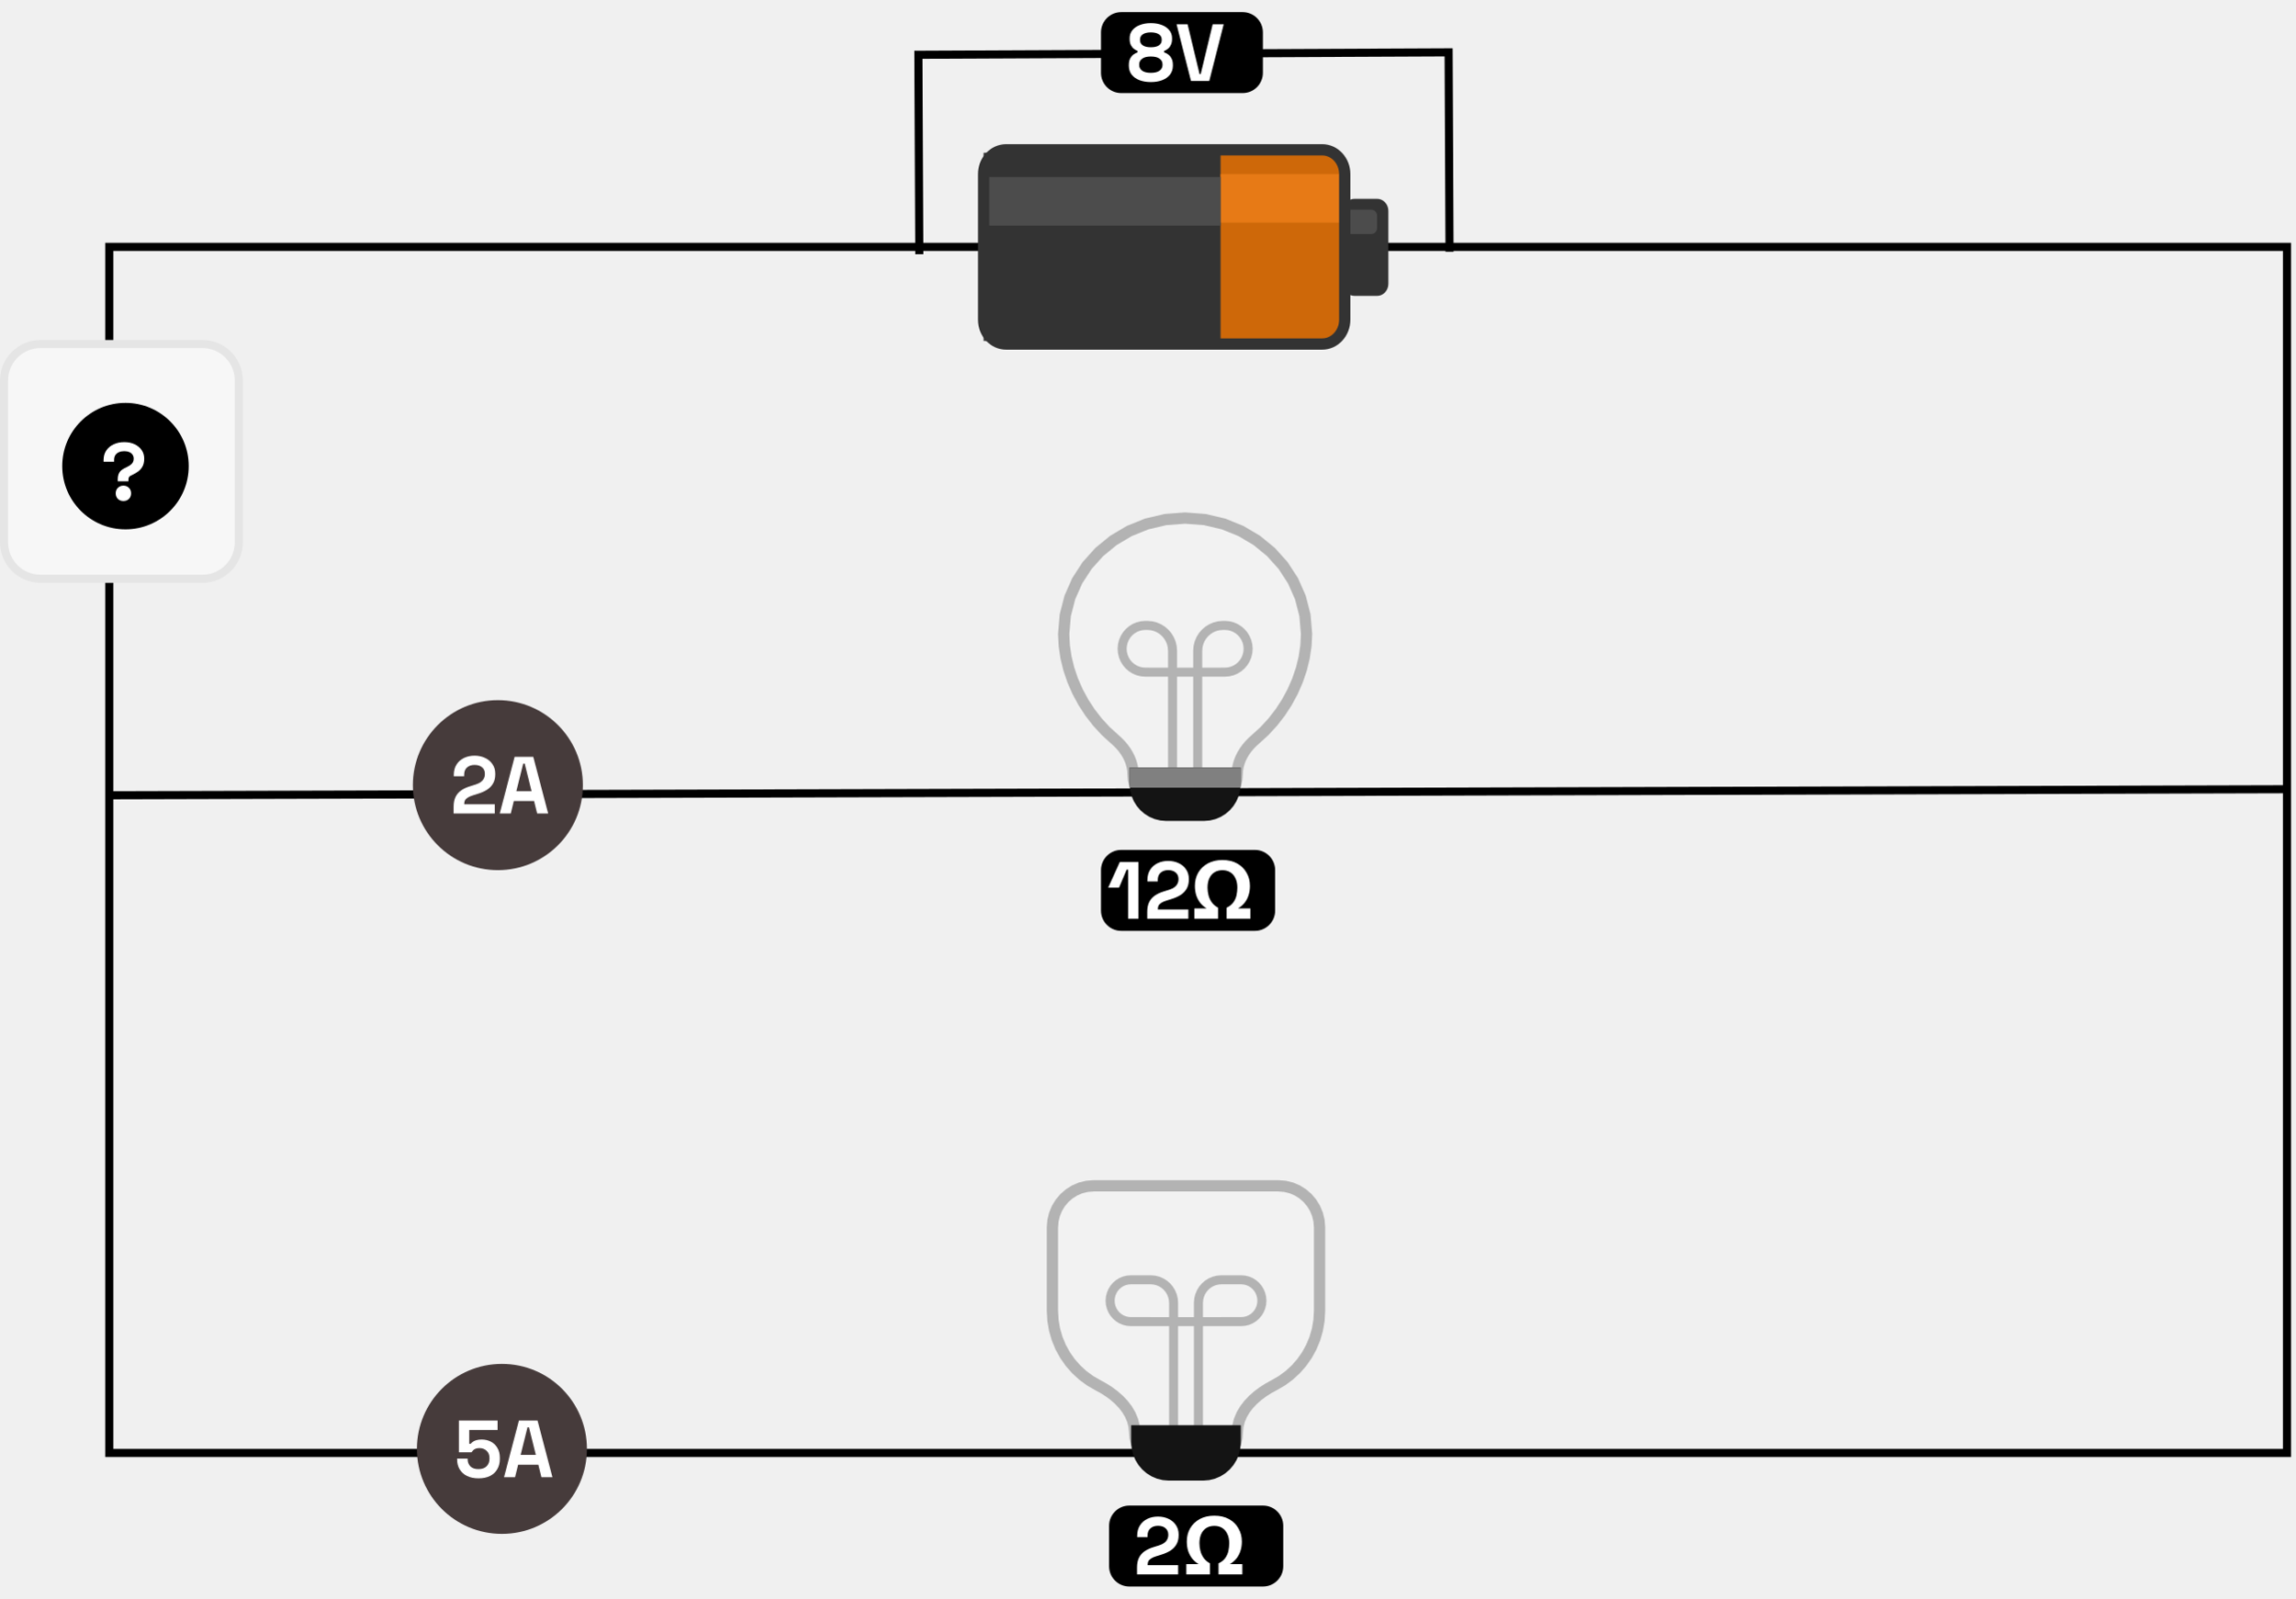
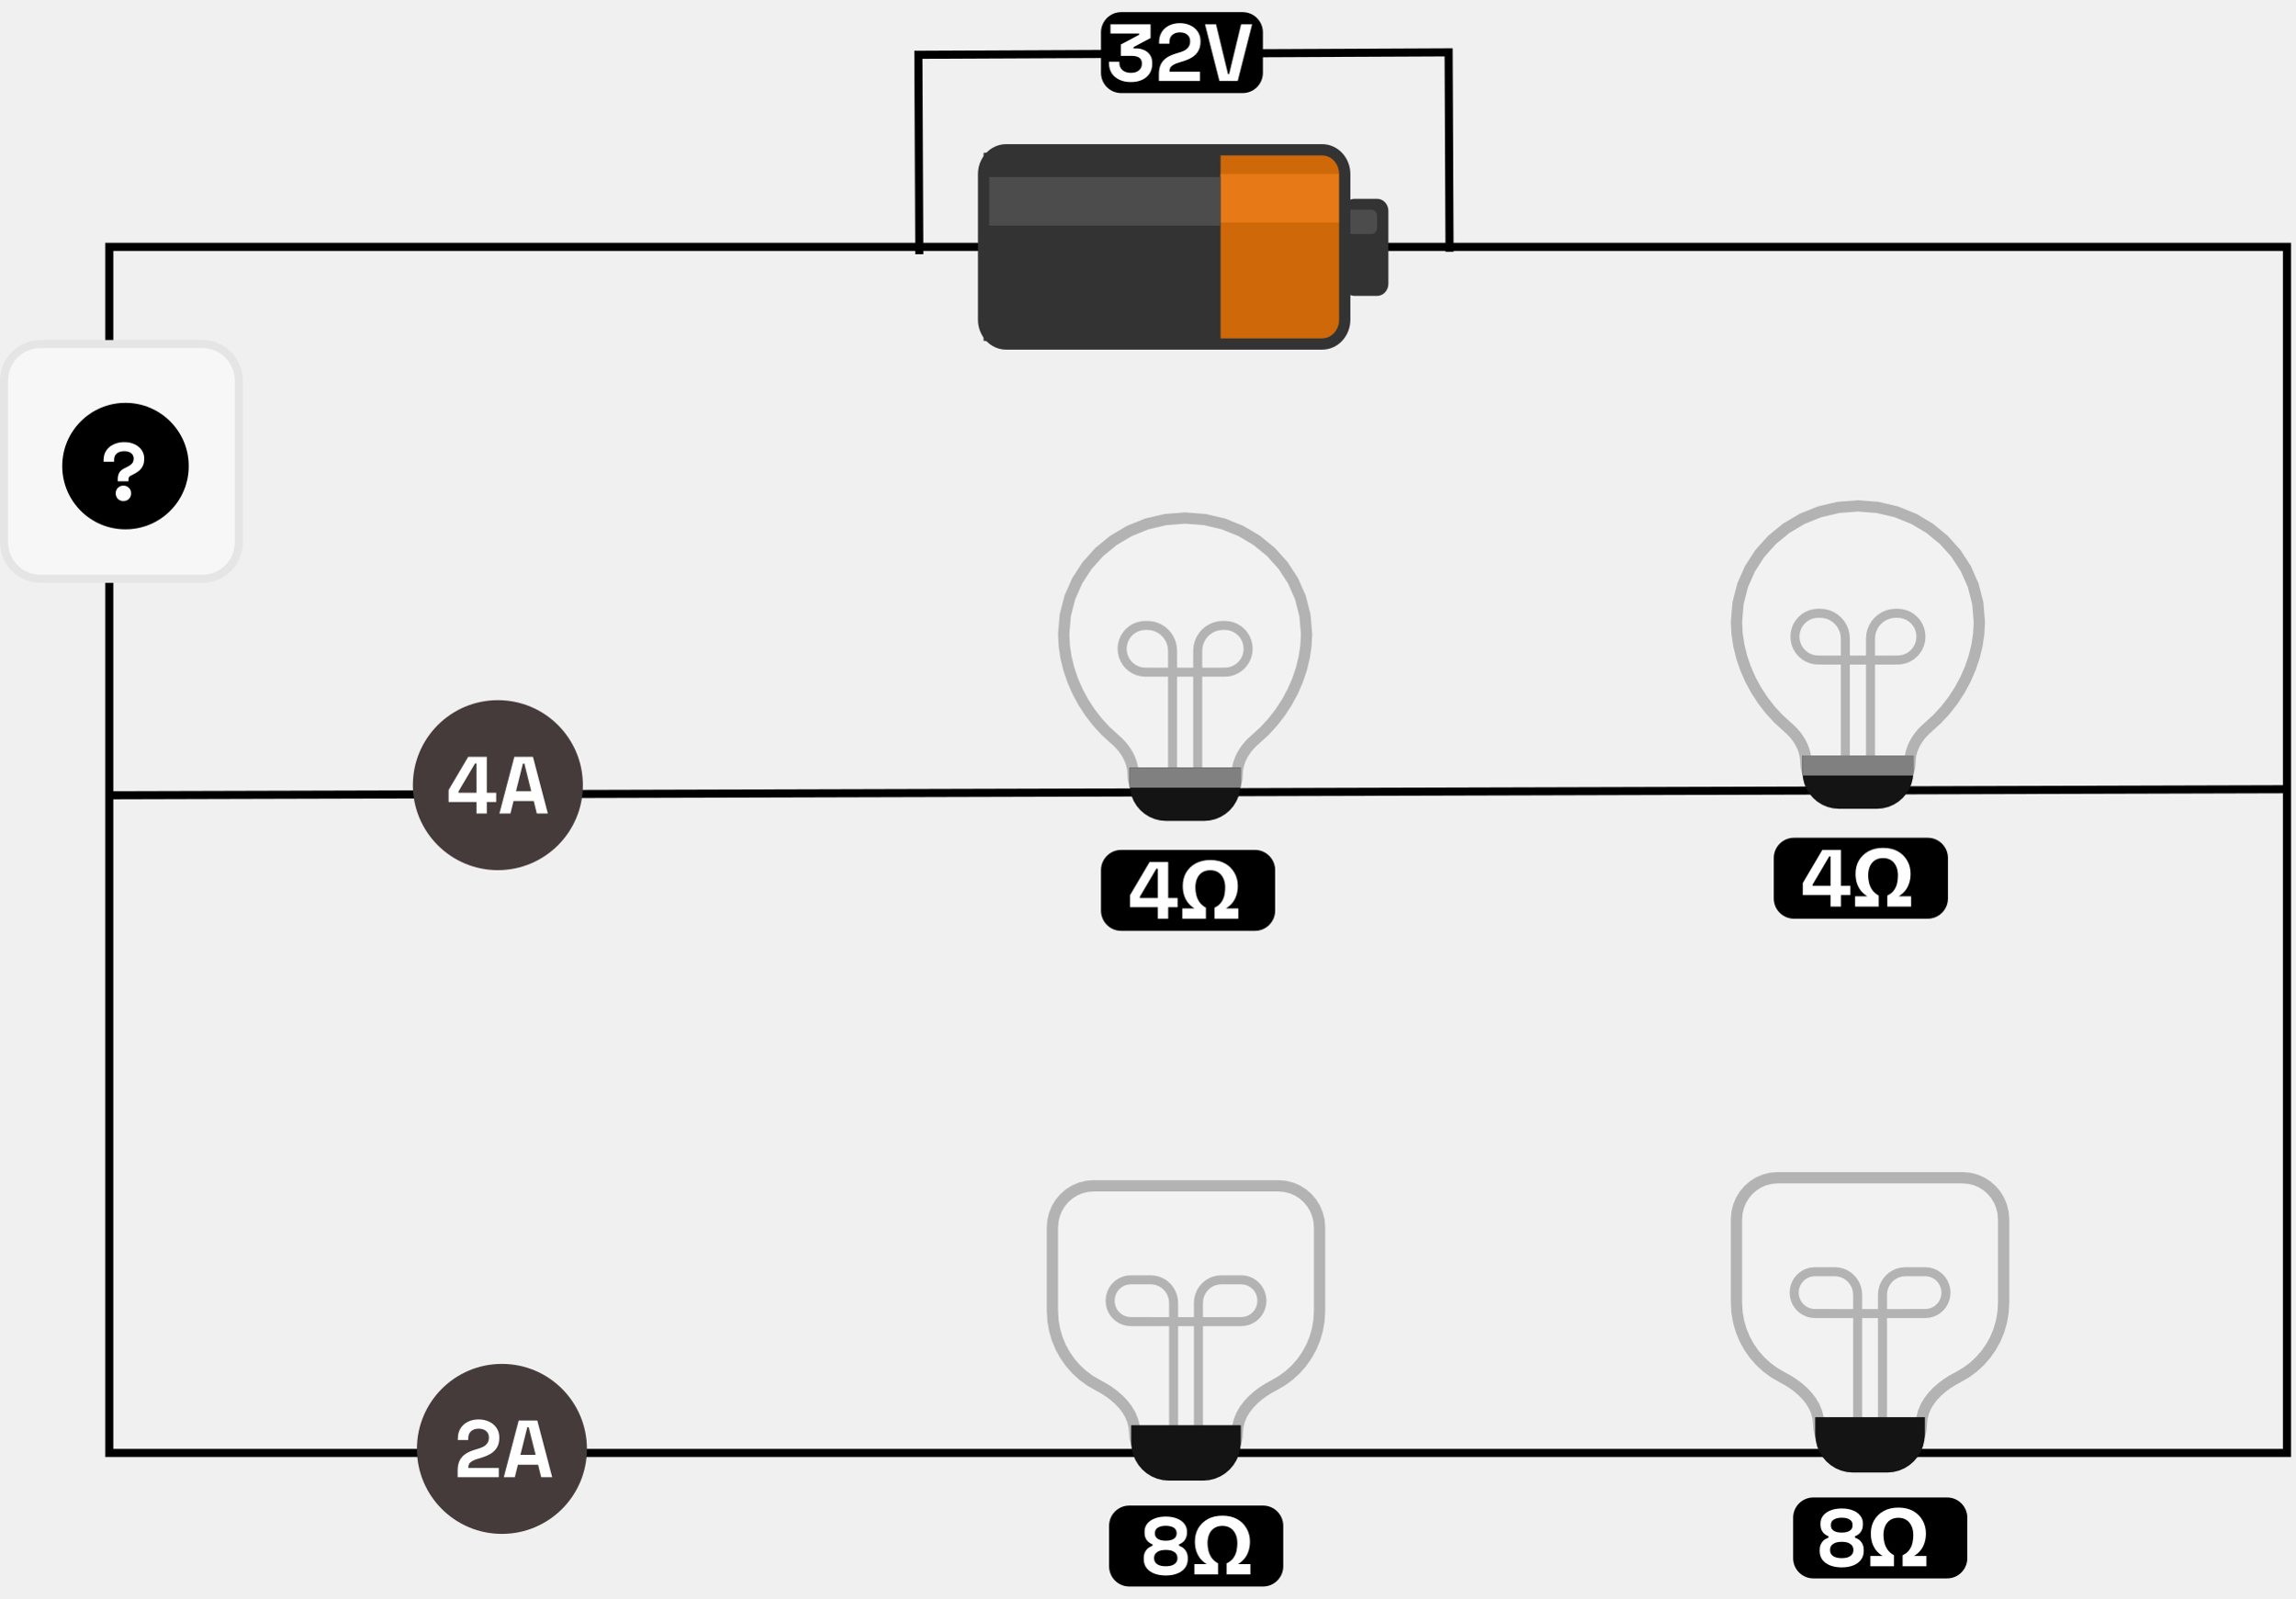
<svg xmlns="http://www.w3.org/2000/svg" width="567" height="395" viewBox="0 0 567 395" fill="none">
  <mask id="mask0_159_277" style="mask-type:luminance" maskUnits="userSpaceOnUse" x="26" y="60" width="540" height="300">
    <path d="M26 60H566V195V360H26V196.5V60Z" fill="white" />
  </mask>
  <g mask="url(#mask0_159_277)">
    <path d="M26 196.5L26.003 197.5L566.003 196L566 195L565.997 194L25.997 195.5L26 196.5ZM26 60V58H24V60H26ZM566 60H568V58H566V60ZM566 360V362H568V360H566ZM26 360H24V362H26V360ZM26 60V62H566V60V58H26V60ZM566 360V358H26V360V362H566V360ZM26 360H28V196.5H26H24V360H26ZM26 196.5H28V60H26H24V196.5H26ZM566 60H564V195H566H568V60H566ZM566 195H564V360H566H568V195H566Z" fill="black" />
  </g>
  <path d="M326.641 84.989H248.576C245.496 84.989 243 82.304 243 78.991V42.999C243 39.686 245.496 37 248.576 37H326.641C329.721 37 332.217 39.686 332.217 42.999V78.991C332.217 82.304 329.721 84.989 326.641 84.989Z" fill="#CE6809" />
  <path d="M243 84.239H301.549V37.749H243V84.239Z" fill="#333333" />
  <path d="M301.549 54.995H332.218V42.998H301.549V54.995Z" fill="#E77A16" />
  <path d="M243 55.741H301.549V43.744H243V55.741Z" fill="#4C4C4C" />
  <path d="M340.212 73.112H334.636C333.096 73.112 331.848 71.77 331.848 70.113V52.117C331.848 50.461 333.096 49.118 334.636 49.118H340.212C341.752 49.118 343 50.461 343 52.117V70.113C343 71.77 341.752 73.112 340.212 73.112Z" fill="#333333" />
  <path d="M338.818 57.812H333.242C332.472 57.812 331.848 57.14 331.848 56.312V53.313C331.848 52.484 332.472 51.813 333.242 51.813H338.818C339.588 51.813 340.212 52.484 340.212 53.313V56.312C340.212 57.14 339.588 57.812 338.818 57.812Z" fill="#4C4C4C" />
  <path d="M326.641 85H248.576C245.496 85 243 82.314 243 79.001V43.009C243 39.696 245.496 37.011 248.576 37.011H326.641C329.721 37.011 332.217 39.696 332.217 43.009V79.001C332.217 82.314 329.721 85 326.641 85Z" stroke="#333333" stroke-width="2.785" />
  <path d="M358.111 62.207L357.885 12.932L226.887 13.535L227.114 62.81" stroke="black" stroke-width="2" />
  <rect x="272" y="3" width="40" height="20" rx="5" fill="black" />
-   <path d="M284.322 20.28C283.256 20.28 282.309 20.12 281.482 19.8C280.669 19.48 280.029 19.02 279.562 18.42C279.109 17.807 278.882 17.087 278.882 16.26V16.02C278.882 15.38 278.996 14.853 279.222 14.44C279.449 14.013 279.729 13.68 280.062 13.44C280.409 13.2 280.736 13.033 281.042 12.94V12.58C280.736 12.473 280.429 12.3 280.122 12.06C279.816 11.82 279.562 11.5 279.362 11.1C279.176 10.7 279.082 10.22 279.082 9.66V9.42C279.082 8.687 279.296 8.047 279.722 7.5C280.162 6.94 280.776 6.507 281.562 6.2C282.349 5.88 283.269 5.72 284.322 5.72C285.376 5.72 286.296 5.88 287.082 6.2C287.869 6.507 288.476 6.94 288.902 7.5C289.342 8.047 289.562 8.687 289.562 9.42V9.66C289.562 10.22 289.462 10.7 289.262 11.1C289.076 11.5 288.829 11.82 288.522 12.06C288.229 12.3 287.922 12.473 287.602 12.58V12.94C287.922 13.033 288.249 13.2 288.582 13.44C288.916 13.68 289.196 14.013 289.422 14.44C289.649 14.853 289.762 15.38 289.762 16.02V16.26C289.762 17.087 289.529 17.807 289.062 18.42C288.609 19.02 287.969 19.48 287.142 19.8C286.329 20.12 285.389 20.28 284.322 20.28ZM284.322 18C285.242 18 285.949 17.827 286.442 17.48C286.949 17.12 287.202 16.647 287.202 16.06V15.9C287.202 15.313 286.956 14.847 286.462 14.5C285.982 14.14 285.269 13.96 284.322 13.96C283.389 13.96 282.676 14.14 282.182 14.5C281.689 14.847 281.442 15.313 281.442 15.9V16.06C281.442 16.647 281.689 17.12 282.182 17.48C282.689 17.827 283.402 18 284.322 18ZM284.322 11.68C285.176 11.68 285.836 11.527 286.302 11.22C286.769 10.913 287.002 10.48 287.002 9.92V9.76C287.002 9.2 286.762 8.767 286.282 8.46C285.802 8.153 285.149 8 284.322 8C283.496 8 282.842 8.153 282.362 8.46C281.882 8.767 281.642 9.2 281.642 9.76V9.92C281.642 10.48 281.876 10.913 282.342 11.22C282.809 11.527 283.469 11.68 284.322 11.68ZM294.234 20L290.674 6H293.394L296.354 18.3H296.634L299.594 6H302.314L298.754 20H294.234Z" fill="white" />
+   <path d="M279.377 20.28C278.324 20.28 277.39 20.093 276.577 19.72C275.764 19.347 275.124 18.813 274.657 18.12C274.204 17.413 273.977 16.58 273.977 15.62V15.26H276.537V15.54C276.537 16.287 276.797 16.887 277.317 17.34C277.837 17.78 278.524 18 279.377 18C280.244 18 280.91 17.793 281.377 17.38C281.857 16.967 282.097 16.447 282.097 15.82V15.62C282.097 15.193 281.99 14.847 281.777 14.58C281.564 14.313 281.277 14.12 280.917 14C280.557 13.867 280.15 13.8 279.697 13.8H276.897V11L281.417 8.6V8.28H274.337V6H284.257V9.4L280.037 11.64V11.96H280.777C281.404 11.96 282.01 12.087 282.597 12.34C283.197 12.593 283.69 12.987 284.077 13.52C284.464 14.04 284.657 14.72 284.657 15.56V15.8C284.657 16.707 284.437 17.5 283.997 18.18C283.557 18.847 282.937 19.367 282.137 19.74C281.35 20.1 280.43 20.28 279.377 20.28ZM286.305 20V18.32C286.305 17.347 286.465 16.54 286.785 15.9C287.105 15.247 287.565 14.713 288.165 14.3C288.778 13.873 289.525 13.527 290.405 13.26L291.745 12.84C292.238 12.68 292.652 12.487 292.985 12.26C293.318 12.02 293.572 11.733 293.745 11.4C293.932 11.067 294.025 10.687 294.025 10.26V10.18C294.025 9.513 293.798 8.987 293.345 8.6C292.892 8.2 292.272 8 291.485 8C290.712 8 290.085 8.213 289.605 8.64C289.138 9.053 288.905 9.653 288.905 10.44V10.8H286.345V10.48C286.345 9.467 286.572 8.607 287.025 7.9C287.478 7.193 288.092 6.653 288.865 6.28C289.652 5.907 290.525 5.72 291.485 5.72C292.445 5.72 293.312 5.907 294.085 6.28C294.858 6.64 295.465 7.153 295.905 7.82C296.358 8.473 296.585 9.247 296.585 10.14V10.34C296.585 11.233 296.398 11.993 296.025 12.62C295.665 13.233 295.172 13.74 294.545 14.14C293.918 14.527 293.205 14.847 292.405 15.1L291.125 15.5C290.552 15.673 290.105 15.867 289.785 16.08C289.465 16.28 289.238 16.507 289.105 16.76C288.985 17 288.925 17.293 288.925 17.64V17.72H296.465V20H286.305ZM301.26 20L297.7 6H300.42L303.38 18.3H303.66L306.62 6H309.34L305.78 20H301.26Z" fill="white" />
  <circle cx="124" cy="358" r="21" fill="#463B3B" />
-   <path d="M118.226 365.28C117.133 365.28 116.186 365.087 115.386 364.7C114.599 364.313 113.993 363.767 113.566 363.06C113.139 362.353 112.926 361.533 112.926 360.6V360.4H115.526V360.58C115.526 361.247 115.746 361.82 116.186 362.3C116.639 362.767 117.306 363 118.186 363C119.066 363 119.739 362.767 120.206 362.3C120.686 361.82 120.926 361.2 120.926 360.44V360.24C120.926 359.493 120.686 358.9 120.206 358.46C119.739 358.02 119.153 357.8 118.446 357.8C118.059 357.8 117.739 357.853 117.486 357.96C117.233 358.067 117.026 358.2 116.866 358.36C116.706 358.52 116.573 358.68 116.466 358.84H113.366V351H122.926V353.32H115.926V356.74H116.286C116.419 356.567 116.599 356.4 116.826 356.24C117.053 356.08 117.346 355.947 117.706 355.84C118.066 355.733 118.493 355.68 118.986 355.68C119.813 355.68 120.566 355.853 121.246 356.2C121.926 356.547 122.466 357.06 122.866 357.74C123.279 358.407 123.486 359.233 123.486 360.22V360.46C123.486 361.447 123.273 362.3 122.846 363.02C122.433 363.74 121.833 364.3 121.046 364.7C120.259 365.087 119.319 365.28 118.226 365.28ZM124.518 365L128.198 351H132.798L136.478 365H133.758L132.998 361.92H127.998L127.238 365H124.518ZM128.618 359.48H132.378L130.678 352.66H130.318L128.618 359.48Z" fill="white" />
+   <path d="M113.065 365V363.32C113.065 362.347 113.225 361.54 113.545 360.9C113.865 360.247 114.325 359.713 114.925 359.3C115.538 358.873 116.285 358.527 117.165 358.26L118.505 357.84C118.998 357.68 119.411 357.487 119.745 357.26C120.078 357.02 120.331 356.733 120.505 356.4C120.691 356.067 120.785 355.687 120.785 355.26V355.18C120.785 354.513 120.558 353.987 120.105 353.6C119.651 353.2 119.031 353 118.245 353C117.471 353 116.845 353.213 116.365 353.64C115.898 354.053 115.665 354.653 115.665 355.44V355.8H113.105V355.48C113.105 354.467 113.331 353.607 113.785 352.9C114.238 352.193 114.851 351.653 115.625 351.28C116.411 350.907 117.285 350.72 118.245 350.72C119.205 350.72 120.071 350.907 120.845 351.28C121.618 351.64 122.225 352.153 122.665 352.82C123.118 353.473 123.345 354.247 123.345 355.14V355.34C123.345 356.233 123.158 356.993 122.785 357.62C122.425 358.233 121.931 358.74 121.305 359.14C120.678 359.527 119.965 359.847 119.165 360.1L117.885 360.5C117.311 360.673 116.865 360.867 116.545 361.08C116.225 361.28 115.998 361.507 115.865 361.76C115.745 362 115.685 362.293 115.685 362.64V362.72H123.225V365H113.065ZM124.46 365L128.14 351H132.74L136.42 365H133.7L132.94 361.92H127.94L127.18 365H124.46ZM128.56 359.48H132.32L130.62 352.66H130.26L128.56 359.48Z" fill="white" />
  <circle cx="123" cy="194" r="21" fill="#463B3B" />
-   <path d="M112.065 201V199.32C112.065 198.347 112.225 197.54 112.545 196.9C112.865 196.247 113.325 195.713 113.925 195.3C114.538 194.873 115.285 194.527 116.165 194.26L117.505 193.84C117.998 193.68 118.411 193.487 118.745 193.26C119.078 193.02 119.331 192.733 119.505 192.4C119.691 192.067 119.785 191.687 119.785 191.26V191.18C119.785 190.513 119.558 189.987 119.105 189.6C118.651 189.2 118.031 189 117.245 189C116.471 189 115.845 189.213 115.365 189.64C114.898 190.053 114.665 190.653 114.665 191.44V191.8H112.105V191.48C112.105 190.467 112.331 189.607 112.785 188.9C113.238 188.193 113.851 187.653 114.625 187.28C115.411 186.907 116.285 186.72 117.245 186.72C118.205 186.72 119.071 186.907 119.845 187.28C120.618 187.64 121.225 188.153 121.665 188.82C122.118 189.473 122.345 190.247 122.345 191.14V191.34C122.345 192.233 122.158 192.993 121.785 193.62C121.425 194.233 120.931 194.74 120.305 195.14C119.678 195.527 118.965 195.847 118.165 196.1L116.885 196.5C116.311 196.673 115.865 196.867 115.545 197.08C115.225 197.28 114.998 197.507 114.865 197.76C114.745 198 114.685 198.293 114.685 198.64V198.72H122.225V201H112.065ZM123.46 201L127.14 187H131.74L135.42 201H132.7L131.94 197.92H126.94L126.18 201H123.46ZM127.56 195.48H131.32L129.62 188.66H129.26L127.56 195.48Z" fill="white" />
+   <path d="M117.705 201V198.16H110.825V195.2L115.665 187H120.265V195.88H122.585V198.16H120.265V201H117.705ZM113.265 195.88H117.705V188.64H117.345L113.265 195.56V195.88ZM123.38 201L127.06 187H131.66L135.34 201H132.62L131.86 197.92H126.86L126.1 201H123.38ZM127.48 195.48H131.24L129.54 188.66H129.18L127.48 195.48Z" fill="white" />
  <rect x="1" y="85" width="58" height="58" rx="9" fill="#F7F7F7" stroke="#E5E5E5" stroke-width="2" />
  <circle cx="31" cy="115.164" r="15.625" fill="black" />
  <path d="M29.086 118.913V118.433C29.086 117.753 29.22 117.193 29.486 116.753C29.766 116.313 30.213 115.946 30.826 115.653L31.166 115.493C31.766 115.213 32.226 114.913 32.546 114.593C32.866 114.273 33.026 113.846 33.026 113.313C33.026 112.926 32.926 112.599 32.726 112.333C32.54 112.053 32.273 111.839 31.926 111.693C31.58 111.546 31.173 111.473 30.706 111.473C30.226 111.473 29.793 111.553 29.406 111.713C29.033 111.873 28.733 112.113 28.506 112.433C28.293 112.753 28.186 113.153 28.186 113.633V114.073H25.586V113.673C25.586 112.753 25.813 111.959 26.266 111.293C26.72 110.626 27.333 110.119 28.106 109.773C28.88 109.413 29.746 109.233 30.706 109.233C31.653 109.233 32.493 109.406 33.226 109.753C33.973 110.099 34.56 110.579 34.986 111.193C35.413 111.806 35.626 112.513 35.626 113.313C35.626 114.113 35.48 114.773 35.186 115.293C34.893 115.799 34.52 116.213 34.066 116.533C33.626 116.839 33.173 117.106 32.706 117.333L32.366 117.493C32.126 117.599 31.96 117.733 31.866 117.893C31.773 118.039 31.726 118.259 31.726 118.553V118.913H29.086ZM30.486 123.793C29.953 123.793 29.5 123.619 29.126 123.273C28.766 122.913 28.586 122.453 28.586 121.893C28.586 121.333 28.766 120.879 29.126 120.533C29.5 120.173 29.953 119.993 30.486 119.993C31.033 119.993 31.486 120.173 31.846 120.533C32.206 120.879 32.386 121.333 32.386 121.893C32.386 122.453 32.206 122.913 31.846 123.273C31.486 123.619 31.033 123.793 30.486 123.793Z" fill="white" />
+   <rect x="443" y="370" width="43.027" height="20" rx="5" fill="black" />
+   <path d="M462.082 387V384.46H465.102C464.476 384.073 463.942 383.607 463.502 383.06C463.076 382.5 462.749 381.873 462.522 381.18C462.309 380.473 462.202 379.707 462.202 378.88C462.202 377.667 462.476 376.58 463.022 375.62C463.582 374.66 464.369 373.9 465.382 373.34C466.409 372.78 467.616 372.5 469.002 372.5C470.402 372.5 471.609 372.78 472.622 373.34C473.636 373.9 474.416 374.667 474.962 375.64C475.522 376.6 475.802 377.687 475.802 378.9C475.802 379.727 475.689 380.487 475.462 381.18C475.249 381.873 474.922 382.5 474.482 383.06C474.042 383.607 473.502 384.073 472.862 384.46H475.922V387H470.042V384.28C470.776 383.933 471.329 383.493 471.702 382.96C472.089 382.413 472.349 381.827 472.482 381.2C472.616 380.56 472.682 379.927 472.682 379.3C472.682 378.407 472.529 377.647 472.222 377.02C471.929 376.38 471.509 375.887 470.962 375.54C470.416 375.193 469.762 375.02 469.002 375.02C468.242 375.02 467.582 375.193 467.022 375.54C466.476 375.887 466.056 376.38 465.762 377.02C465.469 377.66 465.322 378.427 465.322 379.32C465.322 379.947 465.402 380.573 465.562 381.2C465.722 381.827 465.989 382.407 466.362 382.94C466.749 383.473 467.269 383.92 467.922 384.28V387H462.082Z" fill="white" />
+   <path d="M455.004 387.28C453.937 387.28 452.991 387.12 452.164 386.8C451.351 386.48 450.711 386.02 450.244 385.42C449.791 384.807 449.564 384.087 449.564 383.26V383.02C449.564 382.38 449.677 381.853 449.904 381.44C450.131 381.013 450.411 380.68 450.744 380.44C451.091 380.2 451.417 380.033 451.724 379.94V379.58C451.417 379.473 451.111 379.3 450.804 379.06C450.497 378.82 450.244 378.5 450.044 378.1C449.857 377.7 449.764 377.22 449.764 376.66V376.42C449.764 375.687 449.977 375.047 450.404 374.5C450.844 373.94 451.457 373.507 452.244 373.2C453.031 372.88 453.951 372.72 455.004 372.72C456.057 372.72 456.977 372.88 457.764 373.2C458.551 373.507 459.157 373.94 459.584 374.5C460.024 375.047 460.244 375.687 460.244 376.42V376.66C460.244 377.22 460.144 377.7 459.944 378.1C459.757 378.5 459.511 378.82 459.204 379.06C458.911 379.3 458.604 379.473 458.284 379.58V379.94C458.604 380.033 458.931 380.2 459.264 380.44C459.597 380.68 459.877 381.013 460.104 381.44C460.331 381.853 460.444 382.38 460.444 383.02V383.26C460.444 384.087 460.211 384.807 459.744 385.42C459.291 386.02 458.651 386.48 457.824 386.8C457.011 387.12 456.071 387.28 455.004 387.28ZM455.004 385C455.924 385 456.631 384.827 457.124 384.48C457.631 384.12 457.884 383.647 457.884 383.06V382.9C457.884 382.313 457.637 381.847 457.144 381.5C456.664 381.14 455.951 380.96 455.004 380.96C454.071 380.96 453.357 381.14 452.864 381.5C452.371 381.847 452.124 382.313 452.124 382.9V383.06C452.124 383.647 452.371 384.12 452.864 384.48C453.371 384.827 454.084 385 455.004 385ZM455.004 378.68C455.857 378.68 456.517 378.527 456.984 378.22C457.451 377.913 457.684 377.48 457.684 376.92V376.76C457.684 376.2 457.444 375.767 456.964 375.46C456.484 375.153 455.831 375 455.004 375C454.177 375 453.524 375.153 453.044 375.46C452.564 375.767 452.324 376.2 452.324 376.76V376.92C452.324 377.48 452.557 377.913 453.024 378.22C453.491 378.527 454.151 378.68 455.004 378.68Z" fill="white" />
+   <path d="M439.154 291L437.507 291.135L435.944 291.524L434.488 292.148L433.157 292.985L431.974 294.013L430.959 295.211L430.133 296.559L429.518 298.035L429.133 299.618L429 301.286V321.858L429.135 324.242L429.53 326.546L430.169 328.755L431.039 330.853L432.123 332.826L433.408 334.657L434.878 336.333L436.517 337.838L438.312 339.157L440.248 340.275L441.629 341.03L442.971 341.885L444.251 342.837L445.441 343.883L446.517 345.019L447.455 346.242L448.228 347.549L448.811 348.937L449.179 350.402L449.308 351.942L449.406 353.18L449.692 354.354L450.149 355.449L450.761 356.449L451.514 357.339L452.392 358.101L453.379 358.722L454.46 359.185L455.619 359.474L456.841 359.574H467.159L468.381 359.474L469.54 359.185L470.621 358.722L471.608 358.101L472.486 357.339L473.239 356.449L473.851 355.449L474.308 354.354L474.594 353.18L474.692 351.942L474.821 350.402L475.189 348.937L475.772 347.549L476.545 346.242L477.483 345.019L478.559 343.883L479.749 342.837L481.029 341.885L482.371 341.03L483.752 340.275L485.688 339.157L487.483 337.838L489.122 336.333L490.592 334.657L491.877 332.826L492.961 330.853L493.831 328.755L494.47 326.546L494.865 324.242L495 321.858V301.286L494.867 299.618L494.482 298.035L493.867 296.559L493.041 295.211L492.026 294.013L490.843 292.985L489.512 292.148L488.056 291.524L486.493 291.135L484.846 291H439.154Z" fill="#F2F2F2" stroke="#B3B3B3" stroke-width="2.785" />
+   <path d="M458.937 352.016V319.937L458.864 319.01L458.65 318.131L458.308 317.312L457.849 316.563L457.286 315.897L456.628 315.326L455.889 314.862L455.08 314.515L454.213 314.299L453.298 314.224L448.352 314.224L447.525 314.292L446.741 314.488L446.01 314.801L445.342 315.221L444.749 315.736L444.239 316.338L443.825 317.014L443.516 317.755L443.323 318.549L443.256 319.387L443.323 320.224L443.516 321.018L443.825 321.759L444.239 322.435L444.749 323.037L445.342 323.553L446.01 323.972L446.741 324.285L447.525 324.481L448.352 324.549L453.165 324.549L453.108 324.557H470.896L470.844 324.549L475.657 324.549L476.484 324.481L477.268 324.285L477.999 323.972L478.667 323.553L479.261 323.037L479.77 322.435L480.184 321.759L480.493 321.018L480.686 320.224L480.753 319.387L480.686 318.549L480.493 317.755L480.184 317.014L479.77 316.338L479.261 315.736L478.667 315.221L477.999 314.801L477.268 314.488L476.484 314.292L475.658 314.224L470.711 314.224L469.797 314.299L468.929 314.515L468.12 314.862L467.381 315.326L466.724 315.897L466.16 316.563L465.701 317.312L465.359 318.131L465.146 319.01L465.072 319.937V352.016" stroke="#B3B3B3" stroke-width="2.228" />
+   <path d="M449.308 351.001H474.692V354.43H449.308V351.001Z" fill="#808080" stroke="#808080" stroke-width="1.671" />
+   <path d="M449.308 351H474.692V354.428L474.582 355.819L474.261 357.138L473.748 358.367L473.06 359.491L472.214 360.489L471.228 361.346L470.119 362.043L468.905 362.563L467.603 362.888L466.231 363H457.769L456.397 362.888L455.095 362.563L453.881 362.043L452.772 361.346L451.786 360.489L450.94 359.491L450.252 358.367L449.739 357.138L449.418 355.819L449.308 354.428V351Z" fill="#141414" stroke="#141414" stroke-width="1.671" />
  <rect x="274" y="372" width="43.027" height="20" rx="5" fill="black" />
-   <path d="M293.082 389V386.46H296.102C295.476 386.073 294.942 385.607 294.502 385.06C294.076 384.5 293.749 383.873 293.522 383.18C293.309 382.473 293.202 381.707 293.202 380.88C293.202 379.667 293.476 378.58 294.022 377.62C294.582 376.66 295.369 375.9 296.382 375.34C297.409 374.78 298.616 374.5 300.002 374.5C301.402 374.5 302.609 374.78 303.622 375.34C304.636 375.9 305.416 376.667 305.962 377.64C306.522 378.6 306.802 379.687 306.802 380.9C306.802 381.727 306.689 382.487 306.462 383.18C306.249 383.873 305.922 384.5 305.482 385.06C305.042 385.607 304.502 386.073 303.862 386.46H306.922V389H301.042V386.28C301.776 385.933 302.329 385.493 302.702 384.96C303.089 384.413 303.349 383.827 303.482 383.2C303.616 382.56 303.682 381.927 303.682 381.3C303.682 380.407 303.529 379.647 303.222 379.02C302.929 378.38 302.509 377.887 301.962 377.54C301.416 377.193 300.762 377.02 300.002 377.02C299.242 377.02 298.582 377.193 298.022 377.54C297.476 377.887 297.056 378.38 296.762 379.02C296.469 379.66 296.322 380.427 296.322 381.32C296.322 381.947 296.402 382.573 296.562 383.2C296.722 383.827 296.989 384.407 297.362 384.94C297.749 385.473 298.269 385.92 298.922 386.28V389H293.082Z" fill="white" />
-   <path d="M280.903 389V387.32C280.903 386.347 281.063 385.54 281.382 384.9C281.703 384.247 282.163 383.713 282.763 383.3C283.376 382.873 284.123 382.527 285.003 382.26L286.343 381.84C286.836 381.68 287.249 381.487 287.583 381.26C287.916 381.02 288.169 380.733 288.343 380.4C288.529 380.067 288.623 379.687 288.623 379.26V379.18C288.623 378.513 288.396 377.987 287.943 377.6C287.489 377.2 286.869 377 286.083 377C285.309 377 284.683 377.213 284.203 377.64C283.736 378.053 283.503 378.653 283.503 379.44V379.8H280.943V379.48C280.943 378.467 281.169 377.607 281.623 376.9C282.076 376.193 282.689 375.653 283.463 375.28C284.249 374.907 285.123 374.72 286.083 374.72C287.043 374.72 287.909 374.907 288.683 375.28C289.456 375.64 290.063 376.153 290.503 376.82C290.956 377.473 291.183 378.247 291.183 379.14V379.34C291.183 380.233 290.996 380.993 290.622 381.62C290.263 382.233 289.769 382.74 289.143 383.14C288.516 383.527 287.803 383.847 287.003 384.1L285.723 384.5C285.149 384.673 284.703 384.867 284.383 385.08C284.063 385.28 283.836 385.507 283.703 385.76C283.583 386 283.523 386.293 283.523 386.64V386.72H291.063V389H280.903Z" fill="white" />
+   <path d="M295.082 389V386.46H298.102C297.476 386.073 296.942 385.607 296.502 385.06C296.076 384.5 295.749 383.873 295.522 383.18C295.309 382.473 295.202 381.707 295.202 380.88C295.202 379.667 295.476 378.58 296.022 377.62C296.582 376.66 297.369 375.9 298.382 375.34C299.409 374.78 300.616 374.5 302.002 374.5C303.402 374.5 304.609 374.78 305.622 375.34C306.636 375.9 307.416 376.667 307.962 377.64C308.522 378.6 308.802 379.687 308.802 380.9C308.802 381.727 308.689 382.487 308.462 383.18C308.249 383.873 307.922 384.5 307.482 385.06C307.042 385.607 306.502 386.073 305.862 386.46H308.922V389H303.042V386.28C303.776 385.933 304.329 385.493 304.702 384.96C305.089 384.413 305.349 383.827 305.482 383.2C305.616 382.56 305.682 381.927 305.682 381.3C305.682 380.407 305.529 379.647 305.222 379.02C304.929 378.38 304.509 377.887 303.962 377.54C303.416 377.193 302.762 377.02 302.002 377.02C301.242 377.02 300.582 377.193 300.022 377.54C299.476 377.887 299.056 378.38 298.762 379.02C298.469 379.66 298.322 380.427 298.322 381.32C298.322 381.947 298.402 382.573 298.562 383.2C298.722 383.827 298.989 384.407 299.362 384.94C299.749 385.473 300.269 385.92 300.922 386.28V389H295.082Z" fill="white" />
+   <path d="M288.004 389.28C286.937 389.28 285.991 389.12 285.164 388.8C284.351 388.48 283.711 388.02 283.244 387.42C282.791 386.807 282.564 386.087 282.564 385.26V385.02C282.564 384.38 282.677 383.853 282.904 383.44C283.131 383.013 283.411 382.68 283.744 382.44C284.091 382.2 284.417 382.033 284.724 381.94V381.58C284.417 381.473 284.111 381.3 283.804 381.06C283.497 380.82 283.244 380.5 283.044 380.1C282.857 379.7 282.764 379.22 282.764 378.66V378.42C282.764 377.687 282.977 377.047 283.404 376.5C283.844 375.94 284.457 375.507 285.244 375.2C286.031 374.88 286.951 374.72 288.004 374.72C289.057 374.72 289.977 374.88 290.764 375.2C291.551 375.507 292.157 375.94 292.584 376.5C293.024 377.047 293.244 377.687 293.244 378.42V378.66C293.244 379.22 293.144 379.7 292.944 380.1C292.757 380.5 292.511 380.82 292.204 381.06C291.911 381.3 291.604 381.473 291.284 381.58V381.94C291.604 382.033 291.931 382.2 292.264 382.44C292.597 382.68 292.877 383.013 293.104 383.44C293.331 383.853 293.444 384.38 293.444 385.02V385.26C293.444 386.087 293.211 386.807 292.744 387.42C292.291 388.02 291.651 388.48 290.824 388.8C290.011 389.12 289.071 389.28 288.004 389.28ZM288.004 387C288.924 387 289.631 386.827 290.124 386.48C290.631 386.12 290.884 385.647 290.884 385.06V384.9C290.884 384.313 290.637 383.847 290.144 383.5C289.664 383.14 288.951 382.96 288.004 382.96C287.071 382.96 286.357 383.14 285.864 383.5C285.371 383.847 285.124 384.313 285.124 384.9V385.06C285.124 385.647 285.371 386.12 285.864 386.48C286.371 386.827 287.084 387 288.004 387ZM288.004 380.68C288.857 380.68 289.517 380.527 289.984 380.22C290.451 379.913 290.684 379.48 290.684 378.92V378.76C290.684 378.2 290.444 377.767 289.964 377.46C289.484 377.153 288.831 377 288.004 377C287.177 377 286.524 377.153 286.044 377.46C285.564 377.767 285.324 378.2 285.324 378.76V378.92C285.324 379.48 285.557 379.913 286.024 380.22C286.491 380.527 287.151 380.68 288.004 380.68Z" fill="white" />
  <path d="M270.154 293L268.507 293.135L266.944 293.524L265.488 294.148L264.157 294.985L262.974 296.013L261.959 297.211L261.133 298.559L260.518 300.035L260.133 301.618L260 303.286V323.858L260.135 326.242L260.53 328.546L261.169 330.755L262.039 332.853L263.123 334.826L264.408 336.657L265.878 338.333L267.517 339.838L269.312 341.157L271.248 342.275L272.629 343.03L273.971 343.885L275.251 344.837L276.441 345.883L277.517 347.019L278.455 348.242L279.228 349.549L279.811 350.937L280.179 352.402L280.308 353.942L280.406 355.18L280.692 356.354L281.149 357.449L281.761 358.449L282.514 359.339L283.392 360.101L284.379 360.722L285.46 361.185L286.619 361.474L287.841 361.574H298.159L299.381 361.474L300.54 361.185L301.621 360.722L302.608 360.101L303.486 359.339L304.239 358.449L304.851 357.449L305.308 356.354L305.594 355.18L305.692 353.942L305.821 352.402L306.189 350.937L306.772 349.549L307.545 348.242L308.483 347.019L309.559 345.883L310.749 344.837L312.029 343.885L313.371 343.03L314.752 342.275L316.688 341.157L318.483 339.838L320.122 338.333L321.592 336.657L322.877 334.826L323.961 332.853L324.831 330.755L325.47 328.546L325.865 326.242L326 323.858V303.286L325.867 301.618L325.482 300.035L324.867 298.559L324.041 297.211L323.026 296.013L321.843 294.985L320.512 294.148L319.056 293.524L317.493 293.135L315.846 293H270.154Z" fill="#F2F2F2" stroke="#B3B3B3" stroke-width="2.785" />
  <path d="M289.937 354.016V321.937L289.864 321.01L289.65 320.131L289.308 319.312L288.849 318.563L288.286 317.897L287.628 317.326L286.889 316.862L286.08 316.515L285.213 316.299L284.298 316.224L279.352 316.224L278.525 316.292L277.741 316.488L277.01 316.801L276.342 317.221L275.749 317.736L275.239 318.338L274.825 319.014L274.516 319.755L274.323 320.549L274.256 321.387L274.323 322.224L274.516 323.018L274.825 323.759L275.239 324.435L275.749 325.037L276.342 325.553L277.01 325.972L277.741 326.285L278.525 326.481L279.352 326.549L284.165 326.549L284.108 326.557H301.896L301.844 326.549L306.657 326.549L307.484 326.481L308.268 326.285L308.999 325.972L309.667 325.553L310.261 325.037L310.77 324.435L311.184 323.759L311.493 323.018L311.686 322.224L311.753 321.387L311.686 320.549L311.493 319.755L311.184 319.014L310.77 318.338L310.261 317.736L309.667 317.221L308.999 316.801L308.268 316.488L307.484 316.292L306.658 316.224L301.711 316.224L300.797 316.299L299.929 316.515L299.12 316.862L298.381 317.326L297.724 317.897L297.16 318.563L296.701 319.312L296.359 320.131L296.146 321.01L296.072 321.937V354.016" stroke="#B3B3B3" stroke-width="2.228" />
  <path d="M280.308 353.001H305.692V356.43H280.308V353.001Z" fill="#808080" stroke="#808080" stroke-width="1.671" />
  <path d="M280.308 353H305.692V356.428L305.582 357.819L305.261 359.138L304.748 360.367L304.06 361.491L303.214 362.489L302.228 363.346L301.119 364.043L299.905 364.563L298.603 364.888L297.231 365H288.769L287.397 364.888L286.095 364.563L284.881 364.043L283.772 363.346L282.786 362.489L281.94 361.491L281.252 360.367L280.739 359.138L280.418 357.819L280.308 356.428V353Z" fill="#141414" stroke="#141414" stroke-width="1.671" />
+   <rect x="438.217" y="207" width="43.027" height="20" rx="5" fill="black" />
+   <path d="M458.299 224V221.46H461.319C460.692 221.073 460.159 220.607 459.719 220.06C459.292 219.5 458.966 218.873 458.739 218.18C458.526 217.473 458.419 216.707 458.419 215.88C458.419 214.667 458.692 213.58 459.239 212.62C459.799 211.66 460.586 210.9 461.599 210.34C462.626 209.78 463.832 209.5 465.219 209.5C466.619 209.5 467.826 209.78 468.839 210.34C469.852 210.9 470.632 211.667 471.179 212.64C471.739 213.6 472.019 214.687 472.019 215.9C472.019 216.727 471.906 217.487 471.679 218.18C471.466 218.873 471.139 219.5 470.699 220.06C470.259 220.607 469.719 221.073 469.079 221.46H472.139V224H466.259V221.28C466.992 220.933 467.546 220.493 467.919 219.96C468.306 219.413 468.566 218.827 468.699 218.2C468.832 217.56 468.899 216.927 468.899 216.3C468.899 215.407 468.746 214.647 468.439 214.02C468.146 213.38 467.726 212.887 467.179 212.54C466.632 212.193 465.979 212.02 465.219 212.02C464.459 212.02 463.799 212.193 463.239 212.54C462.692 212.887 462.272 213.38 461.979 214.02C461.686 214.66 461.539 215.427 461.539 216.32C461.539 216.947 461.619 217.573 461.779 218.2C461.939 218.827 462.206 219.407 462.579 219.94C462.966 220.473 463.486 220.92 464.139 221.28V224H458.299Z" fill="white" />
+   <path d="M452.259 224V221.16H445.379V218.2L450.219 210H454.819V218.88H457.139V221.16H454.819V224H452.259ZM447.819 218.88H452.259V211.64H451.899L447.819 218.56V218.88Z" fill="white" />
+   <path d="M471.857 188.39L471.914 187.365L472.078 186.364L472.344 185.391L472.703 184.449L473.148 183.54L473.673 182.67L474.27 181.84L474.932 181.054L475.651 180.316L476.421 179.628L478.624 177.618L480.653 175.413L482.496 173.038L484.139 170.517L485.566 167.874L486.765 165.133L487.722 162.317L488.423 159.451L488.853 156.559L489 153.665L488.607 149.016L487.471 144.605L485.651 140.492L483.212 136.736L480.213 133.396L476.718 130.531L472.787 128.2L468.482 126.461L463.866 125.375L459 125L454.134 125.375L449.518 126.461L445.213 128.2L441.282 130.531L437.787 133.396L434.788 136.736L432.349 140.492L430.529 144.605L429.393 149.016L429 153.665L429.147 156.559L429.577 159.451L430.278 162.317L431.235 165.133L432.434 167.874L433.861 170.517L435.504 173.038L437.347 175.413L439.376 177.618L441.579 179.628L442.349 180.316L443.068 181.054L443.73 181.84L444.327 182.67L444.852 183.54L445.297 184.449L445.656 185.391L445.922 186.364L446.086 187.365L446.143 188.39L446.238 189.578L446.514 190.704L446.955 191.754L447.546 192.714L448.273 193.567L449.121 194.298L450.074 194.894L451.118 195.337L452.237 195.615L453.417 195.711H464.583L465.763 195.615L466.882 195.337L467.926 194.894L468.879 194.298L469.727 193.567L470.454 192.714L471.045 191.754L471.486 190.704L471.762 189.578L471.857 188.39Z" fill="#F2F2F2" stroke="#B3B3B3" stroke-width="2.785" />
+   <path d="M455.897 189.426V157.799L455.816 156.782L455.58 155.818L455.202 154.918L454.696 154.097L454.073 153.367L453.347 152.74L452.531 152.23L451.637 151.85L450.679 151.613L449.669 151.531L449.178 151.531L448.247 151.606L447.364 151.825L446.541 152.175L445.79 152.645L445.121 153.222L444.548 153.895L444.081 154.651L443.733 155.48L443.516 156.368L443.441 157.305L443.516 158.241L443.733 159.13L444.081 159.958L444.548 160.715L445.121 161.387L445.79 161.964L446.541 162.434L447.364 162.784L448.247 163.003L449.178 163.078L450.05 163.078L449.992 163.087H468.011L467.958 163.078L468.831 163.078L469.761 163.003L470.644 162.784L471.467 162.434L472.219 161.964L472.887 161.387L473.461 160.715L473.927 159.958L474.275 159.13L474.493 158.241L474.568 157.305L474.493 156.368L474.275 155.48L473.927 154.651L473.461 153.895L472.887 153.222L472.219 152.645L471.467 152.175L470.644 151.825L469.762 151.606L468.831 151.531L468.34 151.531L467.329 151.613L466.371 151.85L465.477 152.23L464.661 152.74L463.936 153.367L463.313 154.097L462.807 154.918L462.429 155.818L462.193 156.782L462.111 157.799V189.426" stroke="#B3B3B3" stroke-width="2.228" />
+   <path d="M446.143 187.489H471.858V190.778L471.751 192.112L471.441 193.377L470.946 194.556L470.281 195.634L469.465 196.592L468.513 197.414L467.442 198.082L466.27 198.581L465.013 198.892L463.688 199H454.313L452.988 198.892L451.731 198.581L450.559 198.082L449.488 197.414L448.536 196.592L447.72 195.634L447.055 194.556L446.56 193.377L446.25 192.112L446.143 190.778V187.489Z" fill="#141414" stroke="#141414" stroke-width="1.671" />
+   <path d="M446.143 187.493H471.858V190.782H446.143V187.493Z" fill="#808080" stroke="#808080" stroke-width="1.671" />
  <rect x="272" y="210" width="43.027" height="20" rx="5" fill="black" />
-   <path d="M295.082 227V224.46H298.102C297.476 224.073 296.942 223.607 296.502 223.06C296.076 222.5 295.749 221.873 295.522 221.18C295.309 220.473 295.202 219.707 295.202 218.88C295.202 217.667 295.476 216.58 296.022 215.62C296.582 214.66 297.369 213.9 298.382 213.34C299.409 212.78 300.616 212.5 302.002 212.5C303.402 212.5 304.609 212.78 305.622 213.34C306.636 213.9 307.416 214.667 307.962 215.64C308.522 216.6 308.802 217.687 308.802 218.9C308.802 219.727 308.689 220.487 308.462 221.18C308.249 221.873 307.922 222.5 307.482 223.06C307.042 223.607 306.502 224.073 305.862 224.46H308.922V227H303.042V224.28C303.776 223.933 304.329 223.493 304.702 222.96C305.089 222.413 305.349 221.827 305.482 221.2C305.616 220.56 305.682 219.927 305.682 219.3C305.682 218.407 305.529 217.647 305.222 217.02C304.929 216.38 304.509 215.887 303.962 215.54C303.416 215.193 302.762 215.02 302.002 215.02C301.242 215.02 300.582 215.193 300.022 215.54C299.476 215.887 299.056 216.38 298.762 217.02C298.469 217.66 298.322 218.427 298.322 219.32C298.322 219.947 298.402 220.573 298.562 221.2C298.722 221.827 298.989 222.407 299.362 222.94C299.749 223.473 300.269 223.92 300.922 224.28V227H295.082Z" fill="white" />
-   <path d="M278.701 227V214.88H278.341L276.461 219.32H273.781L276.641 213H281.261V227H278.701ZM283.424 227V225.32C283.424 224.347 283.584 223.54 283.904 222.9C284.224 222.247 284.684 221.713 285.284 221.3C285.897 220.873 286.644 220.527 287.524 220.26L288.864 219.84C289.357 219.68 289.771 219.487 290.104 219.26C290.437 219.02 290.691 218.733 290.864 218.4C291.051 218.067 291.144 217.687 291.144 217.26V217.18C291.144 216.513 290.917 215.987 290.464 215.6C290.011 215.2 289.391 215 288.604 215C287.831 215 287.204 215.213 286.724 215.64C286.257 216.053 286.024 216.653 286.024 217.44V217.8H283.464V217.48C283.464 216.467 283.691 215.607 284.144 214.9C284.597 214.193 285.211 213.653 285.984 213.28C286.771 212.907 287.644 212.72 288.604 212.72C289.564 212.72 290.431 212.907 291.204 213.28C291.977 213.64 292.584 214.153 293.024 214.82C293.477 215.473 293.704 216.247 293.704 217.14V217.34C293.704 218.233 293.517 218.993 293.144 219.62C292.784 220.233 292.291 220.74 291.664 221.14C291.037 221.527 290.324 221.847 289.524 222.1L288.244 222.5C287.671 222.673 287.224 222.867 286.904 223.08C286.584 223.28 286.357 223.507 286.224 223.76C286.104 224 286.044 224.293 286.044 224.64V224.72H293.584V227H283.424Z" fill="white" />
+   <path d="M292.082 227V224.46H295.102C294.476 224.073 293.942 223.607 293.502 223.06C293.076 222.5 292.749 221.873 292.522 221.18C292.309 220.473 292.202 219.707 292.202 218.88C292.202 217.667 292.476 216.58 293.022 215.62C293.582 214.66 294.369 213.9 295.382 213.34C296.409 212.78 297.616 212.5 299.002 212.5C300.402 212.5 301.609 212.78 302.622 213.34C303.636 213.9 304.416 214.667 304.962 215.64C305.522 216.6 305.802 217.687 305.802 218.9C305.802 219.727 305.689 220.487 305.462 221.18C305.249 221.873 304.922 222.5 304.482 223.06C304.042 223.607 303.502 224.073 302.862 224.46H305.922V227H300.042V224.28C300.776 223.933 301.329 223.493 301.702 222.96C302.089 222.413 302.349 221.827 302.482 221.2C302.616 220.56 302.682 219.927 302.682 219.3C302.682 218.407 302.529 217.647 302.222 217.02C301.929 216.38 301.509 215.887 300.962 215.54C300.416 215.193 299.762 215.02 299.002 215.02C298.242 215.02 297.582 215.193 297.022 215.54C296.476 215.887 296.056 216.38 295.762 217.02C295.469 217.66 295.322 218.427 295.322 219.32C295.322 219.947 295.402 220.573 295.562 221.2C295.722 221.827 295.989 222.407 296.362 222.94C296.749 223.473 297.269 223.92 297.922 224.28V227H292.082Z" fill="white" />
+   <path d="M286.043 227V224.16H279.163V221.2L284.003 213H288.603V221.88H290.923V224.16H288.603V227H286.043ZM281.603 221.88H286.043V214.64H285.683L281.603 221.56V221.88Z" fill="white" />
  <path d="M305.64 191.39L305.697 190.365L305.862 189.364L306.127 188.391L306.486 187.449L306.932 186.54L307.457 185.67L308.054 184.84L308.715 184.054L309.435 183.316L310.204 182.628L312.407 180.618L314.437 178.413L316.28 176.038L317.922 173.517L319.35 170.874L320.549 168.133L321.506 165.317L322.206 162.451L322.637 159.559L322.783 156.665L322.391 152.016L321.254 147.605L319.435 143.492L316.995 139.736L313.997 136.396L310.501 133.531L306.57 131.2L302.266 129.461L297.649 128.375L292.783 128L287.917 128.375L283.301 129.461L278.997 131.2L275.066 133.531L271.57 136.396L268.572 139.736L266.132 143.492L264.313 147.605L263.176 152.016L262.783 156.665L262.93 159.559L263.36 162.451L264.061 165.317L265.018 168.133L266.217 170.874L267.645 173.517L269.287 176.038L271.13 178.413L273.16 180.618L275.362 182.628L276.132 183.316L276.851 184.054L277.513 184.84L278.11 185.67L278.635 186.54L279.081 187.449L279.44 188.391L279.705 189.364L279.87 190.365L279.926 191.39L280.021 192.578L280.297 193.704L280.738 194.754L281.33 195.714L282.057 196.567L282.904 197.298L283.857 197.894L284.901 198.337L286.02 198.615L287.2 198.711H298.367L299.546 198.615L300.666 198.337L301.709 197.894L302.662 197.298L303.51 196.567L304.237 195.714L304.829 194.754L305.27 193.704L305.545 192.578L305.64 191.39Z" fill="#F2F2F2" stroke="#B3B3B3" stroke-width="2.785" />
  <path d="M289.681 192.426V160.799L289.599 159.782L289.363 158.818L288.985 157.918L288.479 157.097L287.856 156.367L287.131 155.74L286.314 155.23L285.421 154.85L284.462 154.613L283.452 154.531L282.961 154.531L282.03 154.606L281.148 154.825L280.325 155.175L279.573 155.645L278.904 156.222L278.331 156.895L277.865 157.651L277.517 158.48L277.299 159.368L277.224 160.305L277.299 161.241L277.517 162.13L277.865 162.958L278.331 163.715L278.905 164.387L279.573 164.964L280.325 165.434L281.148 165.784L282.031 166.003L282.961 166.078L283.834 166.078L283.775 166.087H301.794L301.742 166.078L302.614 166.078L303.545 166.003L304.427 165.784L305.251 165.434L306.002 164.964L306.671 164.387L307.244 163.715L307.711 162.958L308.058 162.13L308.276 161.241L308.351 160.305L308.276 159.368L308.059 158.48L307.711 157.651L307.244 156.895L306.671 156.222L306.002 155.645L305.251 155.175L304.428 154.825L303.545 154.606L302.614 154.531L302.123 154.531L301.113 154.613L300.154 154.85L299.261 155.23L298.445 155.74L297.719 156.367L297.096 157.097L296.59 157.918L296.212 158.818L295.976 159.782L295.895 160.799V192.426" stroke="#B3B3B3" stroke-width="2.228" />
  <path d="M279.927 190.489H305.641V193.778L305.534 195.112L305.224 196.377L304.729 197.556L304.065 198.634L303.248 199.592L302.296 200.414L301.226 201.082L300.054 201.581L298.796 201.892L297.471 202H288.096L286.771 201.892L285.514 201.581L284.342 201.082L283.271 200.414L282.319 199.592L281.503 198.634L280.839 197.556L280.343 196.377L280.034 195.112L279.927 193.778V190.489Z" fill="#141414" stroke="#141414" stroke-width="1.671" />
  <path d="M279.927 190.493H305.641V193.782H279.927V190.493Z" fill="#808080" stroke="#808080" stroke-width="1.671" />
</svg>
